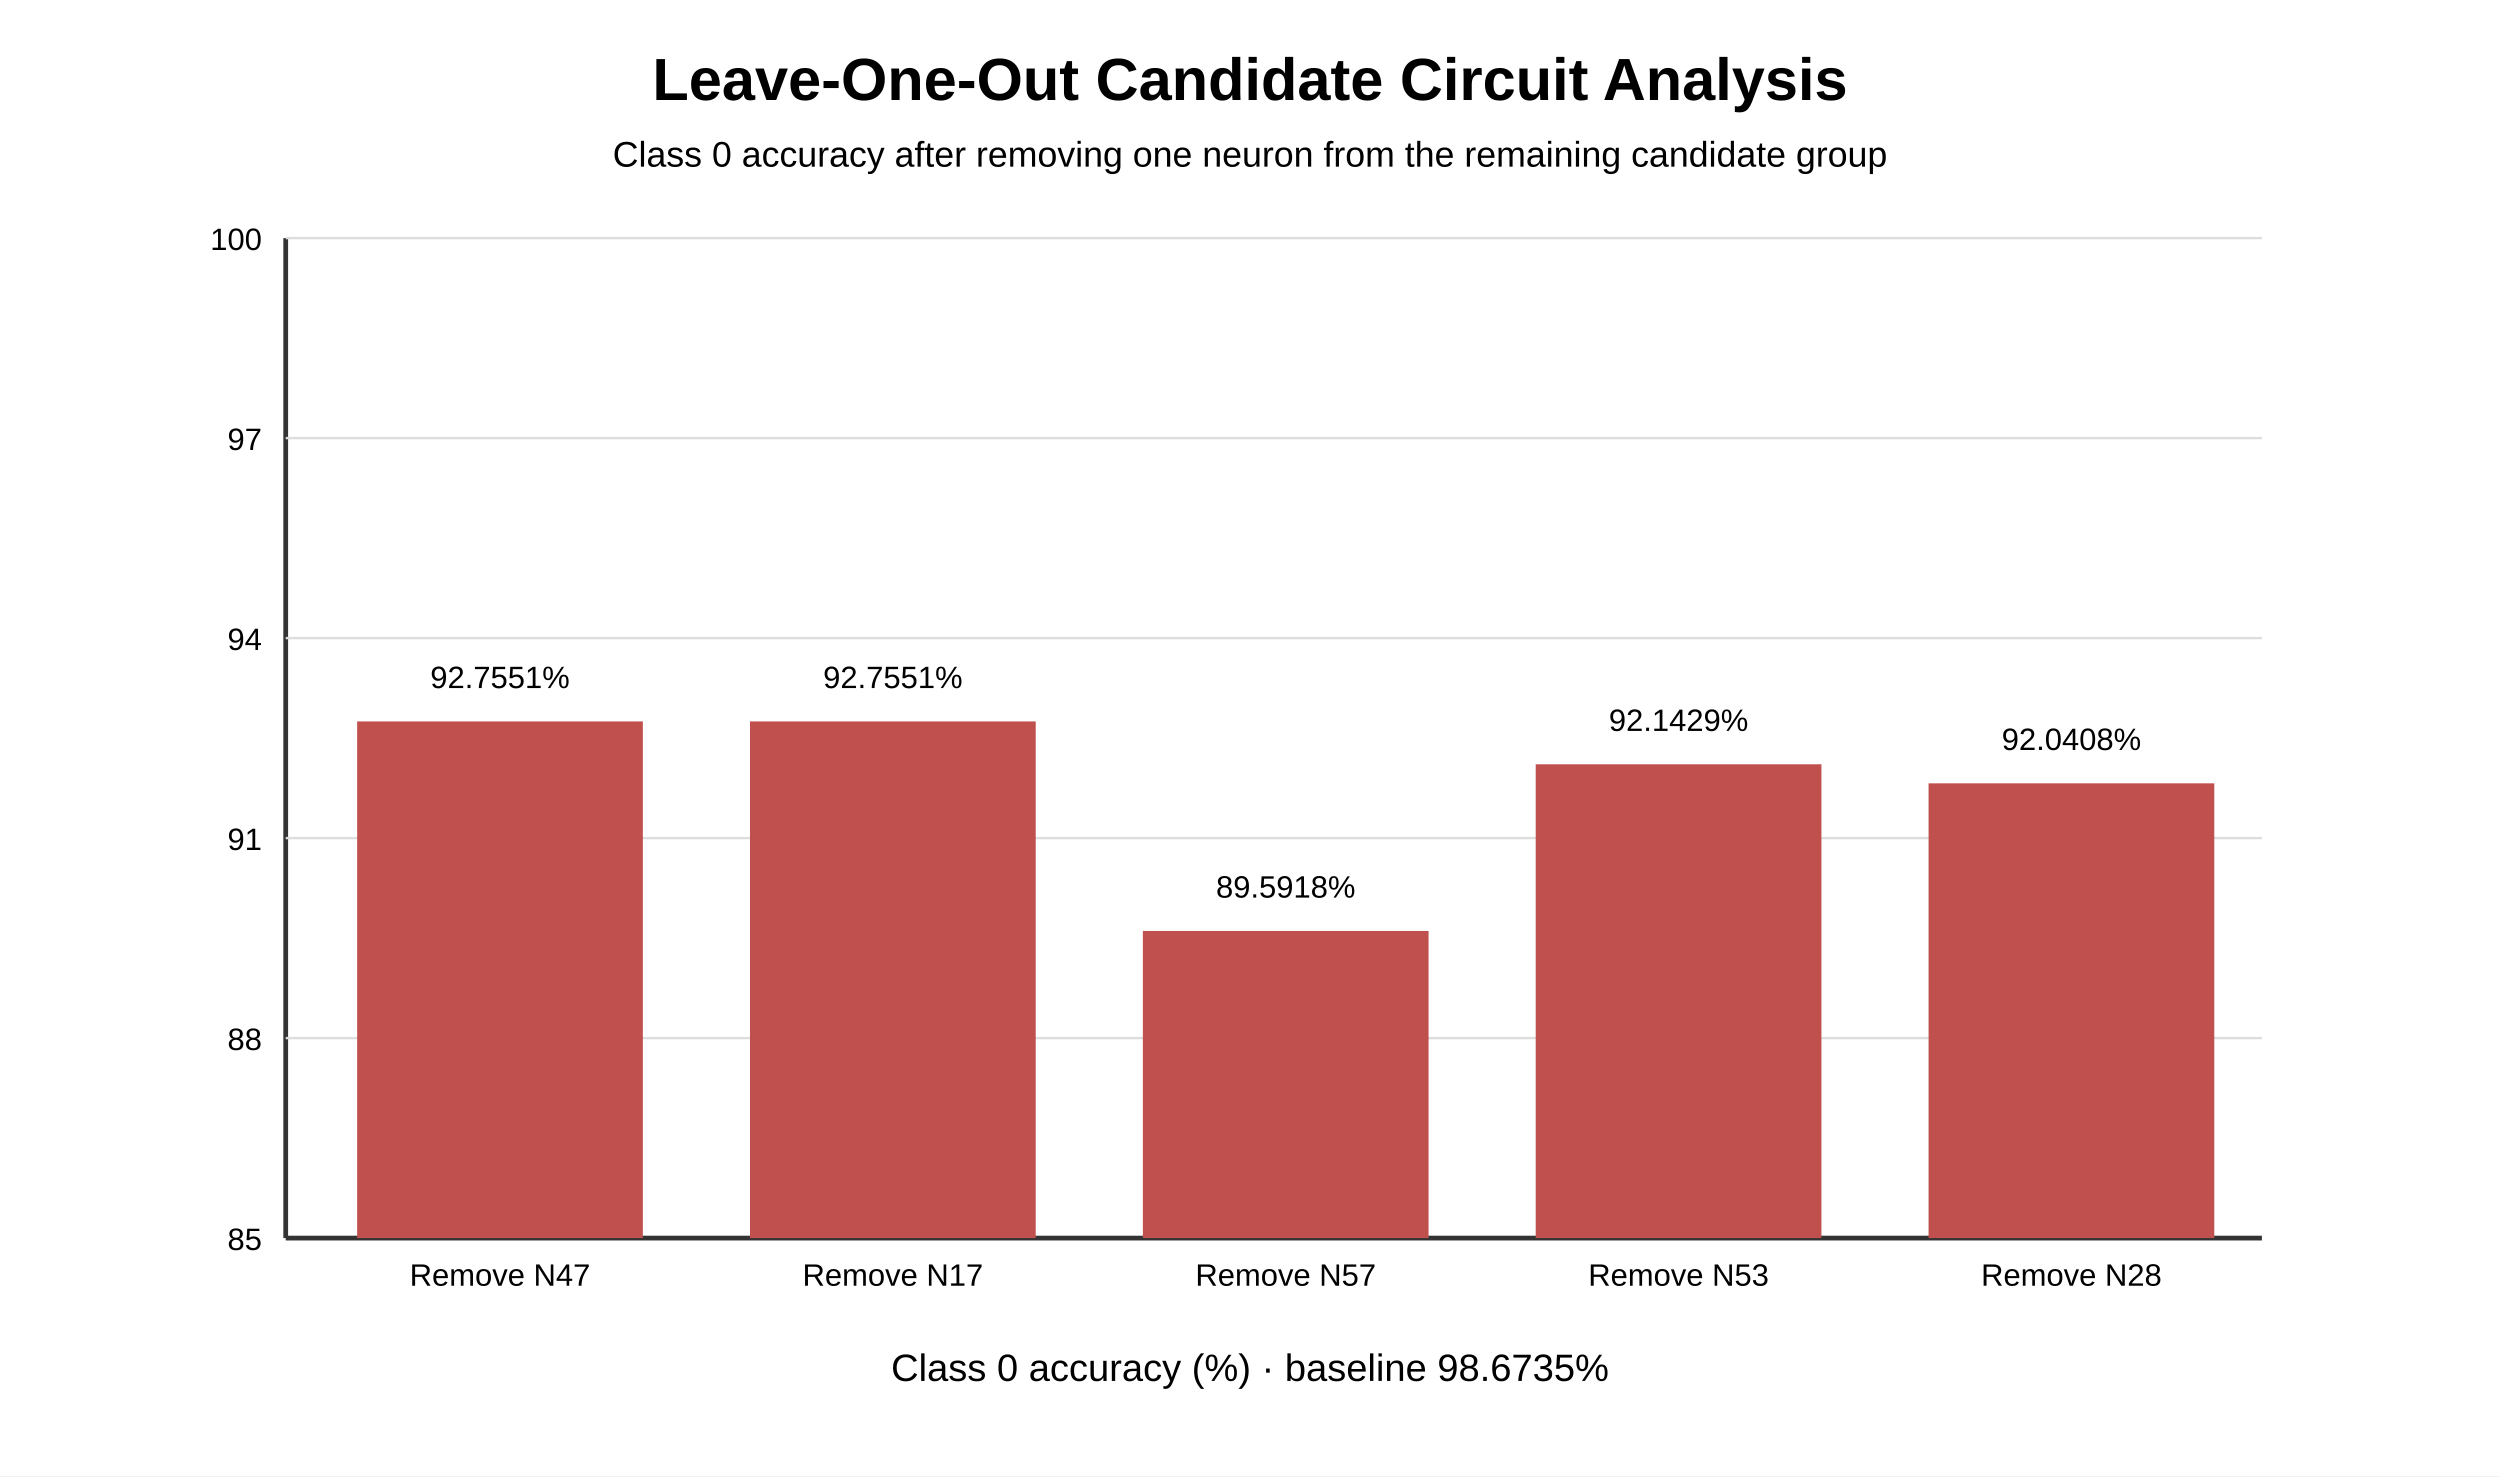
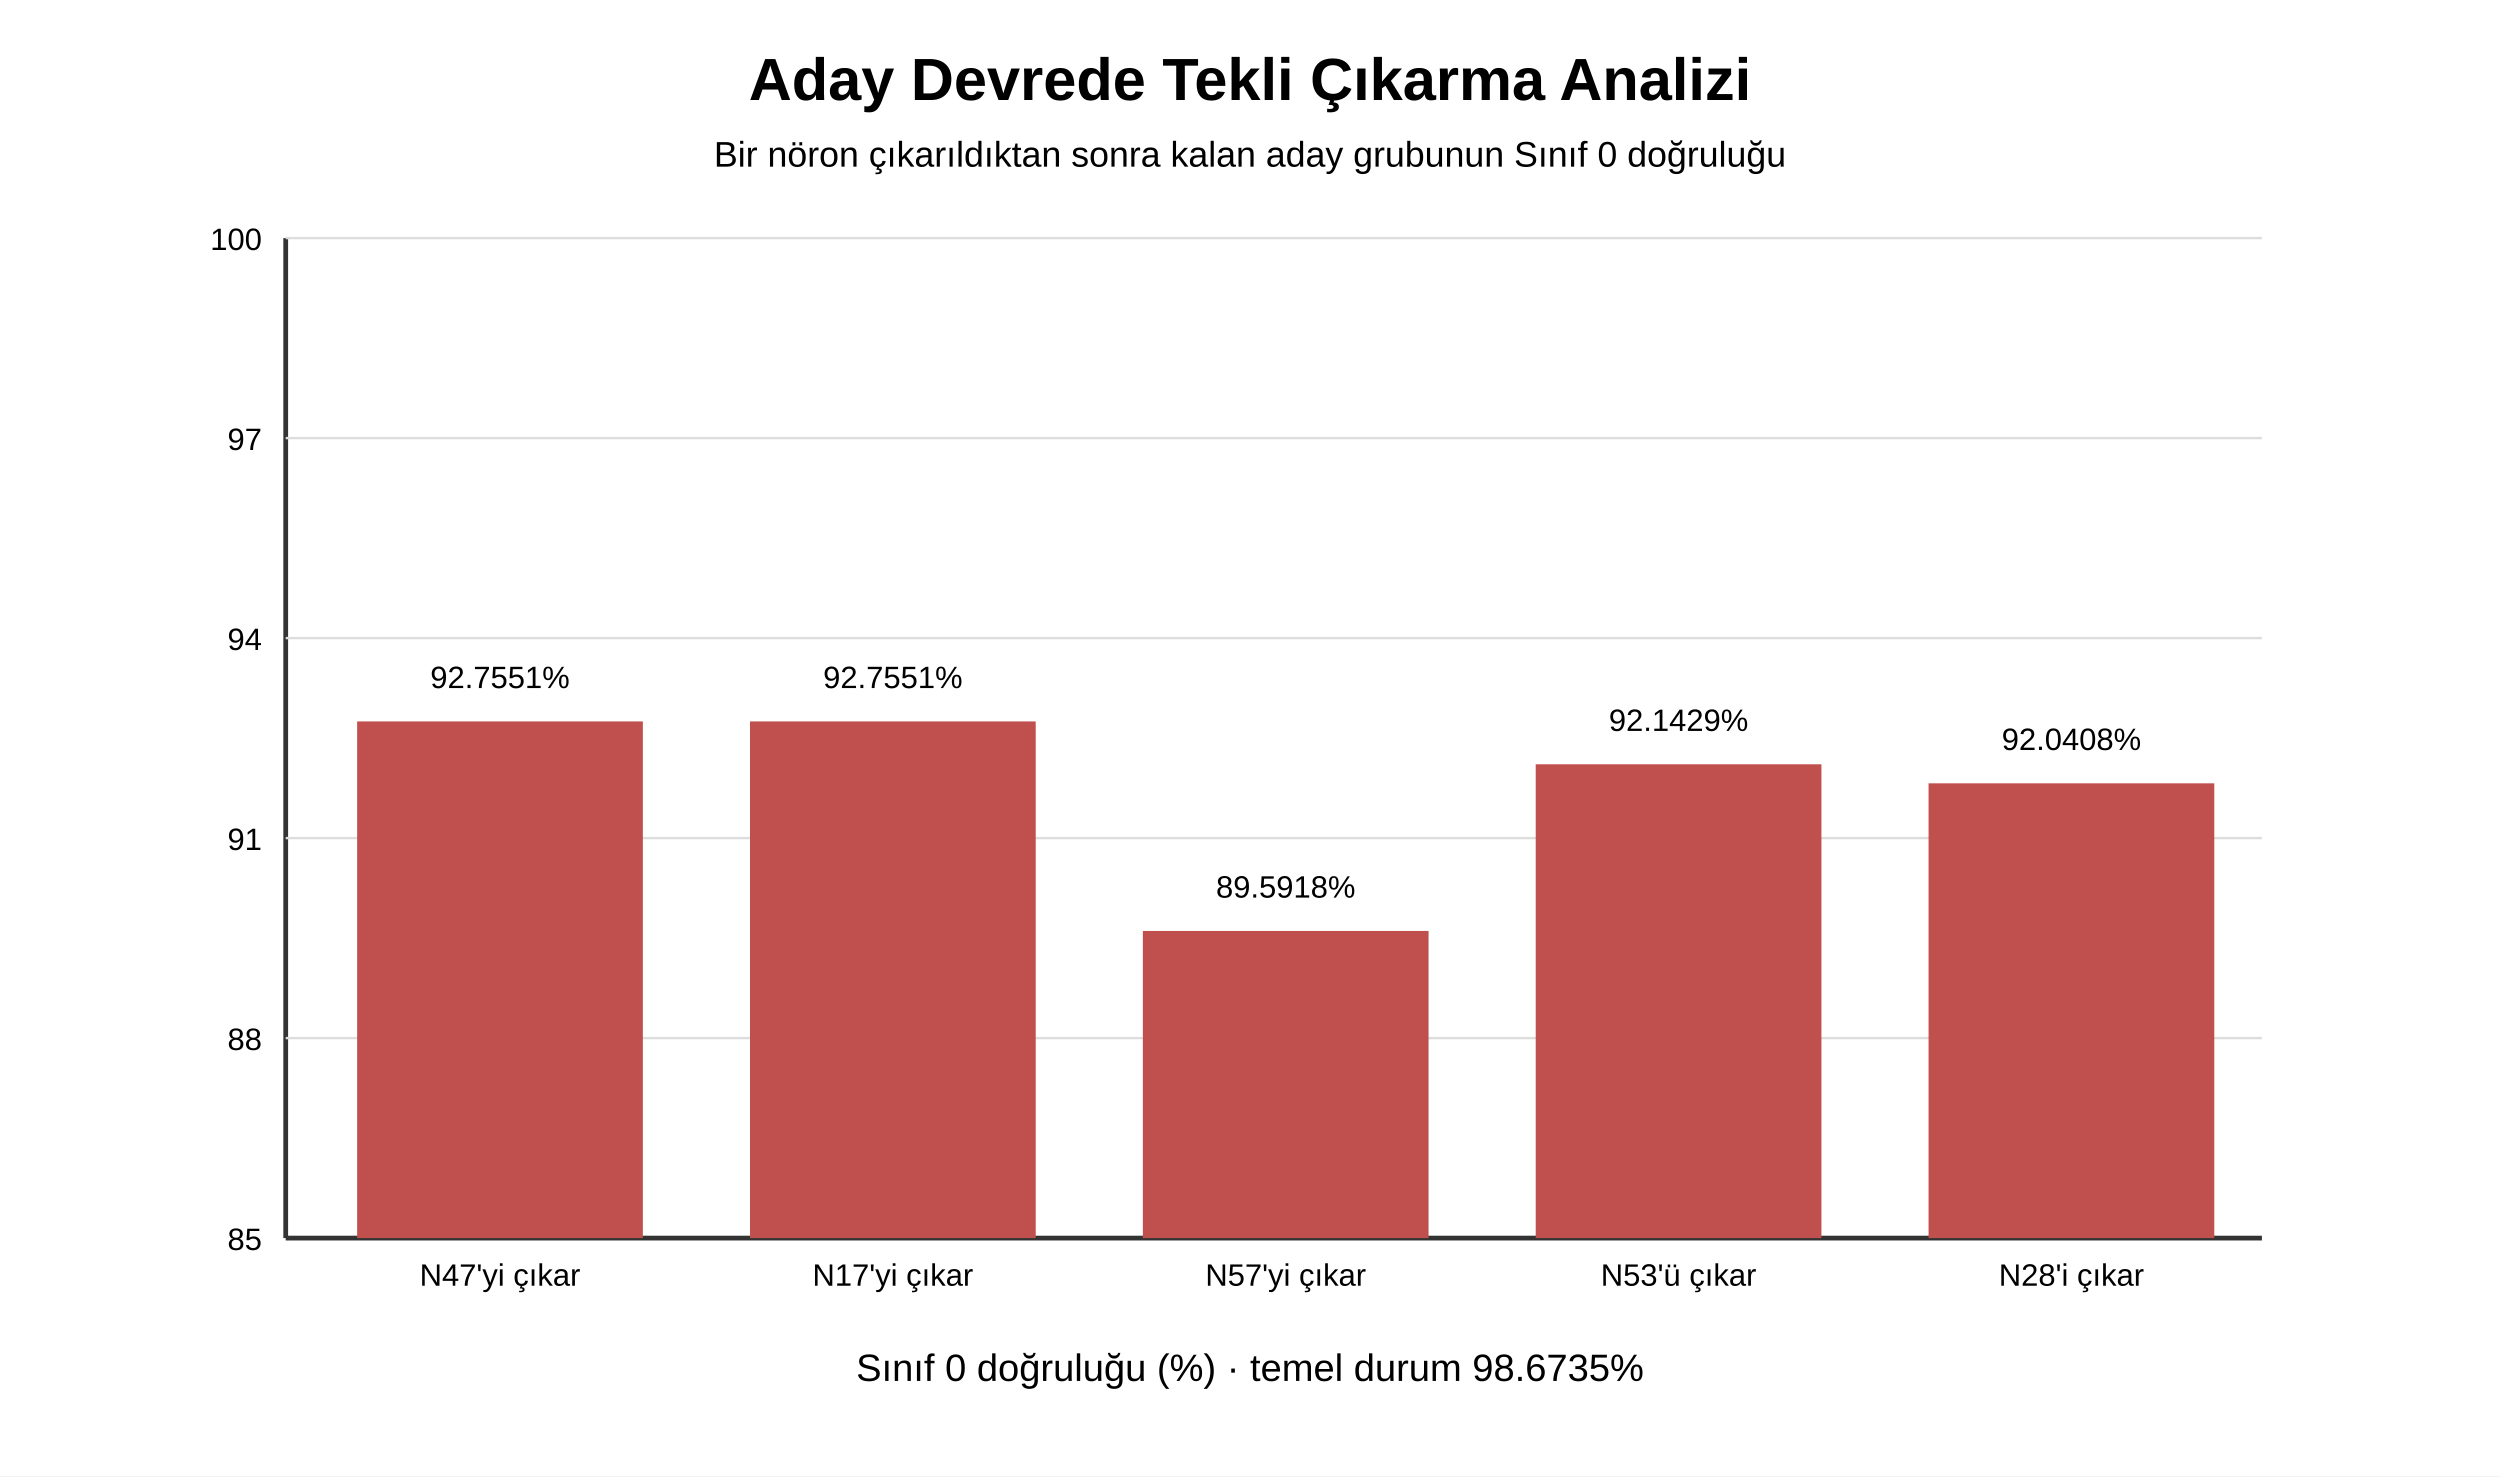
<svg xmlns="http://www.w3.org/2000/svg" width="1050" height="620" viewBox="0 0 1050 620">
  <rect width="1050" height="620" fill="white" />
-   <text x="525" y="42" text-anchor="middle" font-family="Arial" font-size="25" font-weight="bold">Leave-One-Out Candidate Circuit Analysis</text>
-   <text x="525" y="70" text-anchor="middle" font-family="Arial" font-size="15">Class 0 accuracy after removing one neuron from the remaining candidate group</text>
+   <text x="525" y="42" text-anchor="middle" font-family="Arial" font-size="25" font-weight="bold">Aday Devrede Tekli Çıkarma Analizi</text>
+   <text x="525" y="70" text-anchor="middle" font-family="Arial" font-size="15">Bir nöron çıkarıldıktan sonra kalan aday grubunun Sınıf 0 doğruluğu</text>
  <line x1="120" y1="520" x2="950" y2="520" stroke="#333" stroke-width="2" />
  <line x1="120" y1="100" x2="120" y2="520" stroke="#333" stroke-width="2" />
  <g stroke="#ddd">
    <line x1="120" y1="436" x2="950" y2="436" />
    <line x1="120" y1="352" x2="950" y2="352" />
    <line x1="120" y1="268" x2="950" y2="268" />
    <line x1="120" y1="184" x2="950" y2="184" />
    <line x1="120" y1="100" x2="950" y2="100" />
  </g>
  <g font-family="Arial" font-size="13" text-anchor="end">
    <text x="110" y="525">85</text>
    <text x="110" y="441">88</text>
    <text x="110" y="357">91</text>
    <text x="110" y="273">94</text>
    <text x="110" y="189">97</text>
    <text x="110" y="105">100</text>
  </g>
  <g fill="#c0504d">
    <rect x="150" y="303" width="120" height="217" />
    <rect x="315" y="303" width="120" height="217" />
    <rect x="480" y="391" width="120" height="129" />
    <rect x="645" y="321" width="120" height="199" />
    <rect x="810" y="329" width="120" height="191" />
  </g>
  <g font-family="Arial" font-size="13" text-anchor="middle">
    <text x="210" y="289">92.7551%</text>
    <text x="375" y="289">92.7551%</text>
    <text x="540" y="377">89.5918%</text>
    <text x="705" y="307">92.1429%</text>
    <text x="870" y="315">92.0408%</text>
-     <text x="210" y="540">Remove N47</text>
-     <text x="375" y="540">Remove N17</text>
-     <text x="540" y="540">Remove N57</text>
-     <text x="705" y="540">Remove N53</text>
-     <text x="870" y="540">Remove N28</text>
+     <text x="210" y="540">N47'yi çıkar</text>
+     <text x="375" y="540">N17'yi çıkar</text>
+     <text x="540" y="540">N57'yi çıkar</text>
+     <text x="705" y="540">N53'ü çıkar</text>
+     <text x="870" y="540">N28'i çıkar</text>
  </g>
-   <text x="525" y="580" text-anchor="middle" font-family="Arial" font-size="16">Class 0 accuracy (%) · baseline 98.6735%</text>
+   <text x="525" y="580" text-anchor="middle" font-family="Arial" font-size="16">Sınıf 0 doğruluğu (%) · temel durum 98.6735%</text>
</svg>
